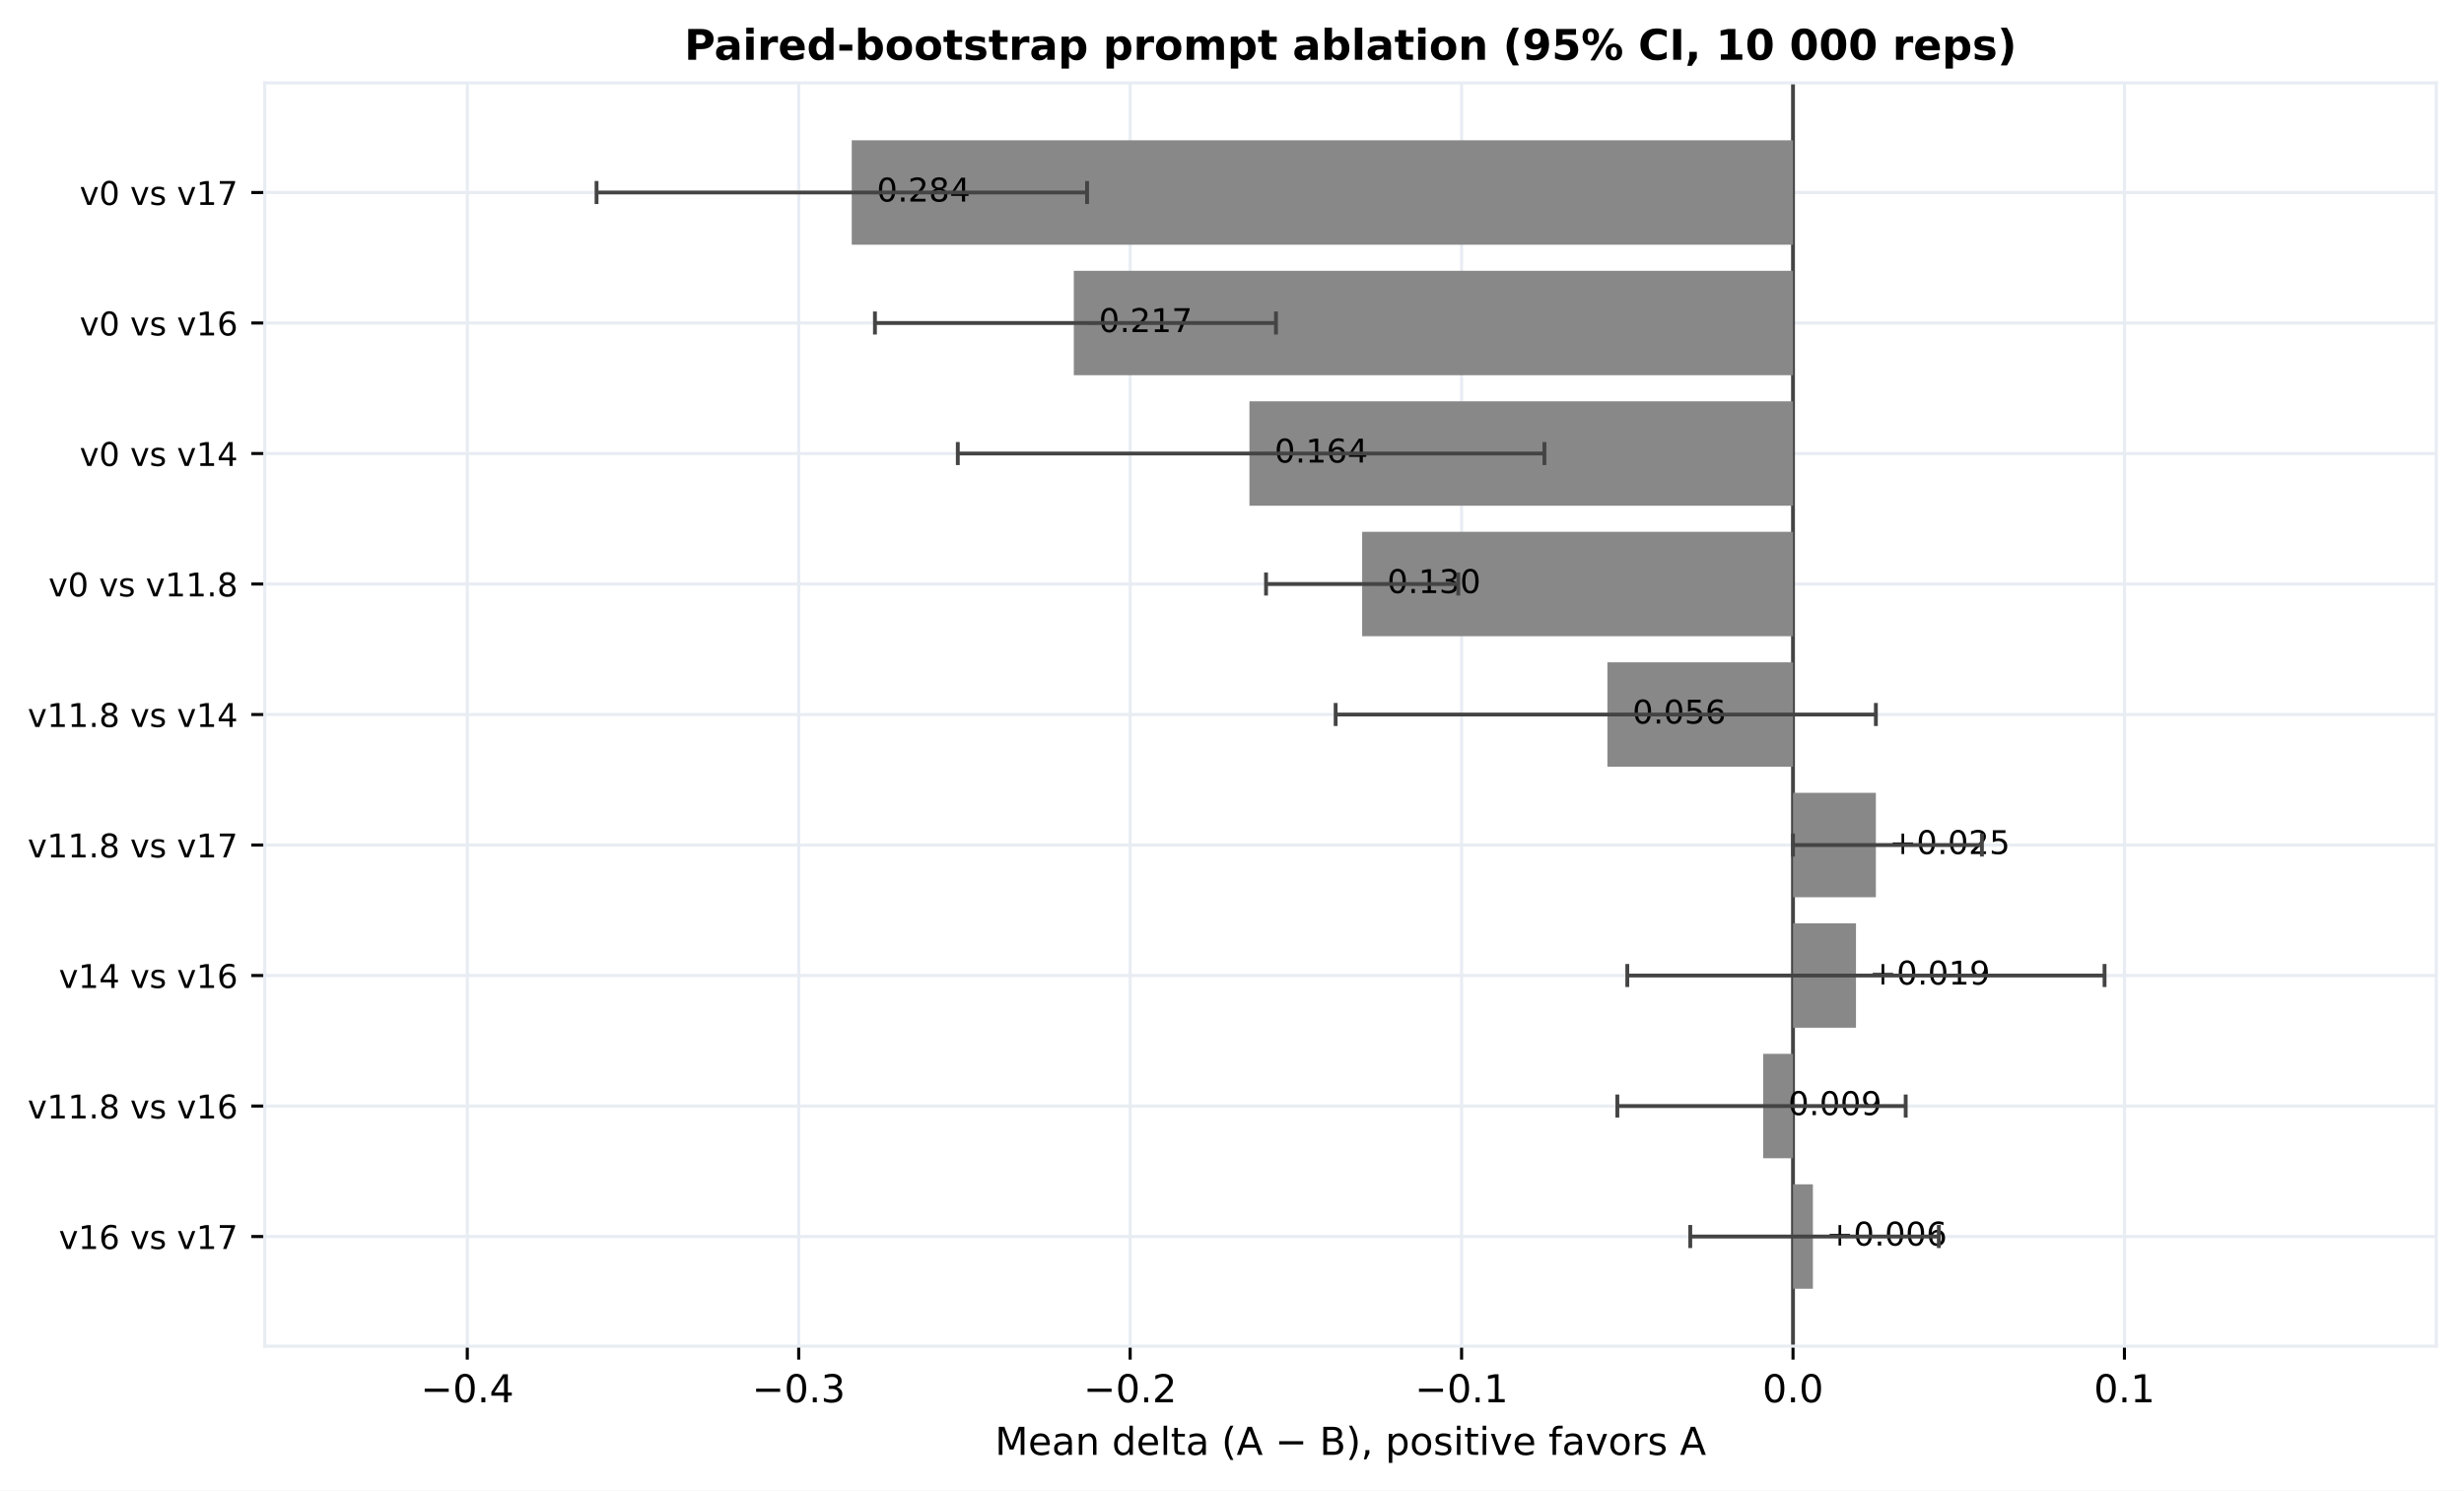
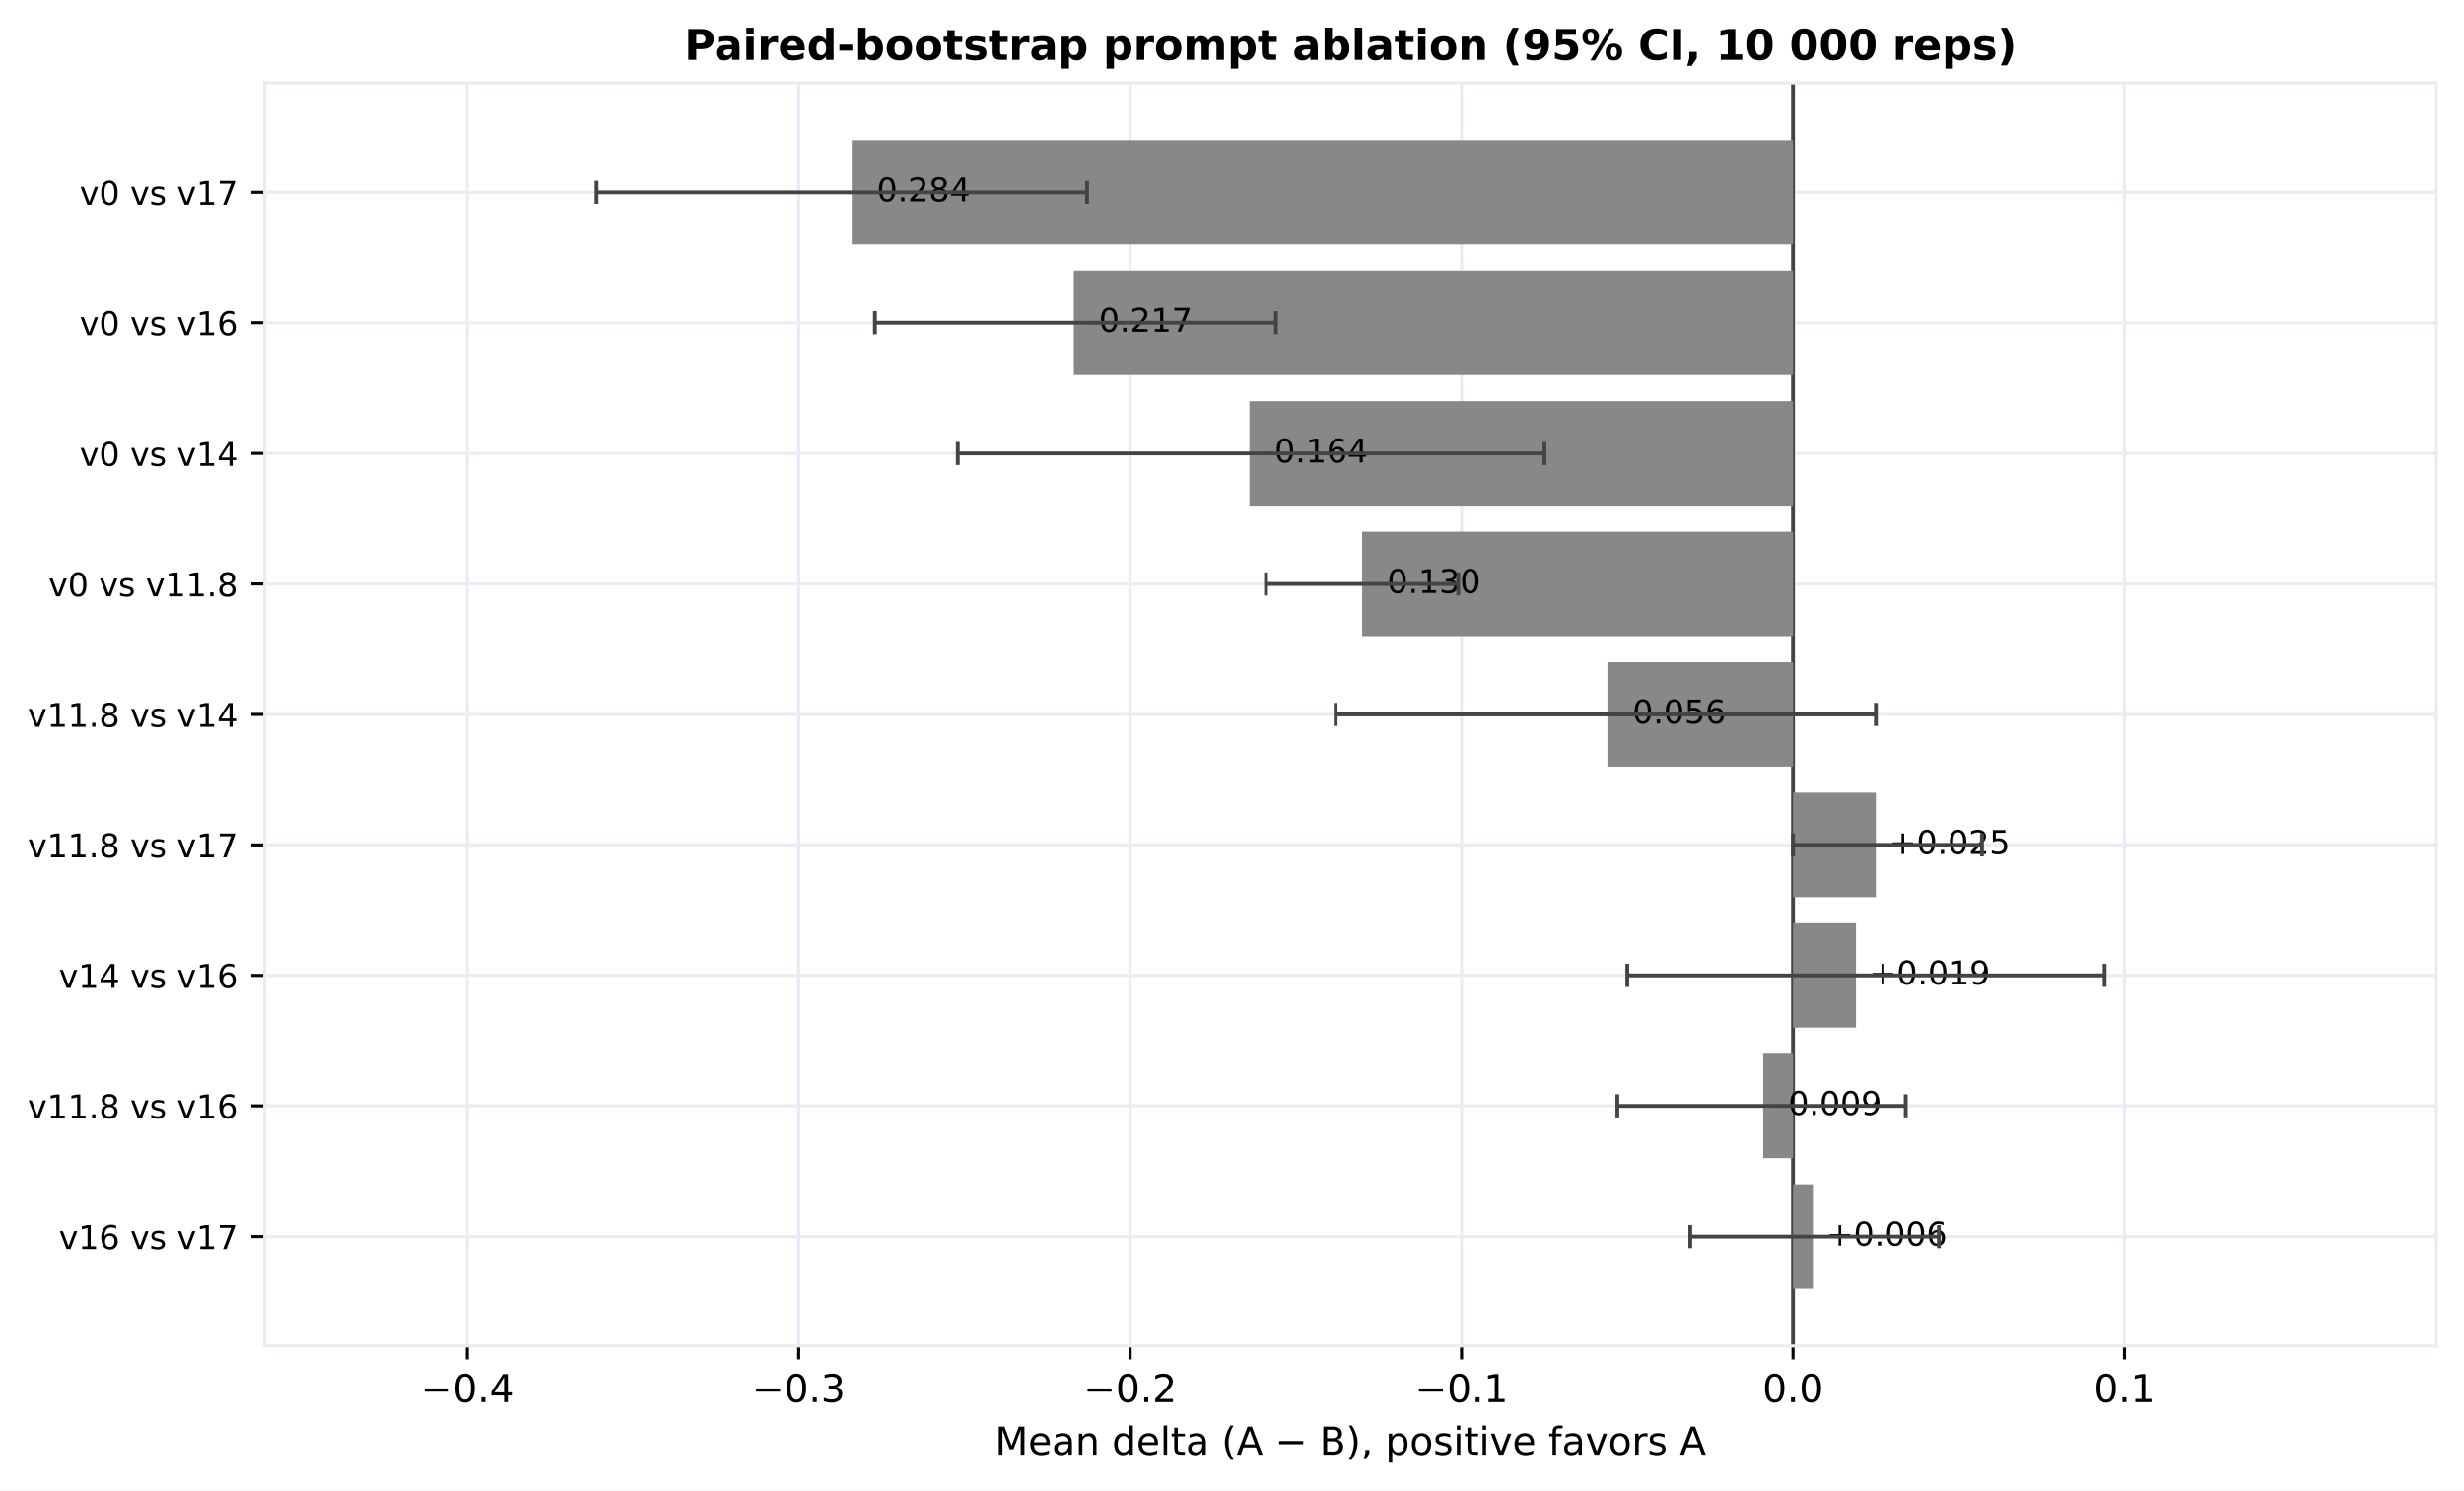
- <svg xmlns="http://www.w3.org/2000/svg" xmlns:xlink="http://www.w3.org/1999/xlink" width="640.836pt" height="387.715pt" viewBox="0 0 640.836 387.715" version="1.1">
+ <svg xmlns="http://www.w3.org/2000/svg" xmlns:xlink="http://www.w3.org/1999/xlink" width="640.926pt" height="387.715pt" viewBox="0 0 640.926 387.715" version="1.1">
  <defs>
    <style type="text/css">*{stroke-linejoin: round; stroke-linecap: butt}</style>
  </defs>
  <g id="figure_1">
    <g id="patch_1">
-       <path d="M 0 387.715  L 640.836 387.715  L 640.836 0  L 0 0  z " style="fill: #ffffff" />
+       <path d="M 0 387.715  L 640.926 387.715  L 640.926 0  L 0 0  z " style="fill: #ffffff" />
    </g>
    <g id="axes_1">
      <g id="patch_2">
-         <path d="M 68.866 350.158  L 633.636 350.158  L 633.636 21.558  L 68.866 21.558  z " style="fill: #ffffff" />
+         <path d="M 68.866 350.158  L 633.726 350.158  L 633.726 21.558  L 68.866 21.558  z " style="fill: #ffffff" />
      </g>
      <g id="matplotlib.axis_1">
        <g id="xtick_1">
          <g id="line2d_1">
-             <path d="M 121.533 350.158  L 121.533 21.558  " clip-path="url(#pea51287541)" style="fill: none; stroke: #e8ecf3; stroke-width: 0.8; stroke-linecap: square" />
+             <path d="M 121.541 350.158  L 121.541 21.558  " clip-path="url(#p453f680dce)" style="fill: none; stroke: #e8ecf3; stroke-width: 0.8; stroke-linecap: square" />
          </g>
          <g id="line2d_2">
            <defs>
-               <path id="m5e99b5006a" d="M 0 0  L 0 3.5  " style="stroke: #000000; stroke-width: 0.8" />
+               <path id="m43fdced577" d="M 0 0  L 0 3.5  " style="stroke: #000000; stroke-width: 0.8" />
            </defs>
            <g>
-               <use xlink:href="#m5e99b5006a" x="121.533" y="350.158" style="stroke: #000000; stroke-width: 0.8" />
+               <use xlink:href="#m43fdced577" x="121.541" y="350.158" style="stroke: #000000; stroke-width: 0.8" />
            </g>
          </g>
          <g id="text_1">
-             <text style="font-size: 10px; font-family: 'DejaVu Sans'; text-anchor: middle" x="121.533" y="364.757" transform="rotate(-0 121.5327 364.7567)">−0.4</text>
+             <text style="font: 10px 'DejaVu Sans'; text-anchor: middle" x="121.541" y="364.757" transform="rotate(-0 121.5411 364.7567)">−0.4</text>
          </g>
        </g>
        <g id="xtick_2">
          <g id="line2d_3">
-             <path d="M 207.731 350.158  L 207.731 21.558  " clip-path="url(#pea51287541)" style="fill: none; stroke: #e8ecf3; stroke-width: 0.8; stroke-linecap: square" />
+             <path d="M 207.753 350.158  L 207.753 21.558  " clip-path="url(#p453f680dce)" style="fill: none; stroke: #e8ecf3; stroke-width: 0.8; stroke-linecap: square" />
          </g>
          <g id="line2d_4">
            <g>
-               <use xlink:href="#m5e99b5006a" x="207.731" y="350.158" style="stroke: #000000; stroke-width: 0.8" />
+               <use xlink:href="#m43fdced577" x="207.753" y="350.158" style="stroke: #000000; stroke-width: 0.8" />
            </g>
          </g>
          <g id="text_2">
-             <text style="font-size: 10px; font-family: 'DejaVu Sans'; text-anchor: middle" x="207.731" y="364.757" transform="rotate(-0 207.7308 364.7567)">−0.3</text>
+             <text style="font: 10px 'DejaVu Sans'; text-anchor: middle" x="207.753" y="364.757" transform="rotate(-0 207.7529 364.7567)">−0.3</text>
          </g>
        </g>
        <g id="xtick_3">
          <g id="line2d_5">
-             <path d="M 293.929 350.158  L 293.929 21.558  " clip-path="url(#pea51287541)" style="fill: none; stroke: #e8ecf3; stroke-width: 0.8; stroke-linecap: square" />
+             <path d="M 293.965 350.158  L 293.965 21.558  " clip-path="url(#p453f680dce)" style="fill: none; stroke: #e8ecf3; stroke-width: 0.8; stroke-linecap: square" />
          </g>
          <g id="line2d_6">
            <g>
-               <use xlink:href="#m5e99b5006a" x="293.929" y="350.158" style="stroke: #000000; stroke-width: 0.8" />
+               <use xlink:href="#m43fdced577" x="293.965" y="350.158" style="stroke: #000000; stroke-width: 0.8" />
            </g>
          </g>
          <g id="text_3">
-             <text style="font-size: 10px; font-family: 'DejaVu Sans'; text-anchor: middle" x="293.929" y="364.757" transform="rotate(-0 293.9289 364.7567)">−0.2</text>
+             <text style="font: 10px 'DejaVu Sans'; text-anchor: middle" x="293.965" y="364.757" transform="rotate(-0 293.9647 364.7567)">−0.2</text>
          </g>
        </g>
        <g id="xtick_4">
          <g id="line2d_7">
-             <path d="M 380.127 350.158  L 380.127 21.558  " clip-path="url(#pea51287541)" style="fill: none; stroke: #e8ecf3; stroke-width: 0.8; stroke-linecap: square" />
+             <path d="M 380.177 350.158  L 380.177 21.558  " clip-path="url(#p453f680dce)" style="fill: none; stroke: #e8ecf3; stroke-width: 0.8; stroke-linecap: square" />
          </g>
          <g id="line2d_8">
            <g>
-               <use xlink:href="#m5e99b5006a" x="380.127" y="350.158" style="stroke: #000000; stroke-width: 0.8" />
+               <use xlink:href="#m43fdced577" x="380.177" y="350.158" style="stroke: #000000; stroke-width: 0.8" />
            </g>
          </g>
          <g id="text_4">
-             <text style="font-size: 10px; font-family: 'DejaVu Sans'; text-anchor: middle" x="380.127" y="364.757" transform="rotate(-0 380.127 364.7567)">−0.1</text>
+             <text style="font: 10px 'DejaVu Sans'; text-anchor: middle" x="380.177" y="364.757" transform="rotate(-0 380.1766 364.7567)">−0.1</text>
          </g>
        </g>
        <g id="xtick_5">
          <g id="line2d_9">
-             <path d="M 466.325 350.158  L 466.325 21.558  " clip-path="url(#pea51287541)" style="fill: none; stroke: #e8ecf3; stroke-width: 0.8; stroke-linecap: square" />
+             <path d="M 466.388 350.158  L 466.388 21.558  " clip-path="url(#p453f680dce)" style="fill: none; stroke: #e8ecf3; stroke-width: 0.8; stroke-linecap: square" />
          </g>
          <g id="line2d_10">
            <g>
-               <use xlink:href="#m5e99b5006a" x="466.325" y="350.158" style="stroke: #000000; stroke-width: 0.8" />
+               <use xlink:href="#m43fdced577" x="466.388" y="350.158" style="stroke: #000000; stroke-width: 0.8" />
            </g>
          </g>
          <g id="text_5">
-             <text style="font-size: 10px; font-family: 'DejaVu Sans'; text-anchor: middle" x="466.325" y="364.757" transform="rotate(-0 466.3251 364.7567)">0.0</text>
+             <text style="font: 10px 'DejaVu Sans'; text-anchor: middle" x="466.388" y="364.757" transform="rotate(-0 466.3884 364.7567)">0.0</text>
          </g>
        </g>
        <g id="xtick_6">
          <g id="line2d_11">
-             <path d="M 552.523 350.158  L 552.523 21.558  " clip-path="url(#pea51287541)" style="fill: none; stroke: #e8ecf3; stroke-width: 0.8; stroke-linecap: square" />
+             <path d="M 552.6 350.158  L 552.6 21.558  " clip-path="url(#p453f680dce)" style="fill: none; stroke: #e8ecf3; stroke-width: 0.8; stroke-linecap: square" />
          </g>
          <g id="line2d_12">
            <g>
-               <use xlink:href="#m5e99b5006a" x="552.523" y="350.158" style="stroke: #000000; stroke-width: 0.8" />
+               <use xlink:href="#m43fdced577" x="552.6" y="350.158" style="stroke: #000000; stroke-width: 0.8" />
            </g>
          </g>
          <g id="text_6">
-             <text style="font-size: 10px; font-family: 'DejaVu Sans'; text-anchor: middle" x="552.523" y="364.757" transform="rotate(-0 552.5232 364.7567)">0.1</text>
+             <text style="font: 10px 'DejaVu Sans'; text-anchor: middle" x="552.6" y="364.757" transform="rotate(-0 552.6003 364.7567)">0.1</text>
          </g>
        </g>
        <g id="text_7">
-           <text style="font-size: 10px; font-family: 'DejaVu Sans'; text-anchor: middle" x="351.251" y="378.435" transform="rotate(-0 351.2506 378.4348)">Mean delta (A − B), positive favors A</text>
+           <text style="font: 10px 'DejaVu Sans'; text-anchor: middle" x="351.296" y="378.435" transform="rotate(-0 351.2956 378.4348)">Mean delta (A − B), positive favors A</text>
        </g>
      </g>
      <g id="matplotlib.axis_2">
        <g id="ytick_1">
          <g id="line2d_13">
-             <path d="M 68.866 321.643  L 633.636 321.643  " clip-path="url(#pea51287541)" style="fill: none; stroke: #e8ecf3; stroke-width: 0.8; stroke-linecap: square" />
+             <path d="M 68.866 321.643  L 633.726 321.643  " clip-path="url(#p453f680dce)" style="fill: none; stroke: #e8ecf3; stroke-width: 0.8; stroke-linecap: square" />
          </g>
          <g id="line2d_14">
            <defs>
-               <path id="maa7526cc10" d="M 0 0  L -3.5 0  " style="stroke: #000000; stroke-width: 0.8" />
+               <path id="ma6affc3d09" d="M 0 0  L -3.5 0  " style="stroke: #000000; stroke-width: 0.8" />
            </defs>
            <g>
-               <use xlink:href="#maa7526cc10" x="68.866" y="321.643" style="stroke: #000000; stroke-width: 0.8" />
+               <use xlink:href="#ma6affc3d09" x="68.866" y="321.643" style="stroke: #000000; stroke-width: 0.8" />
            </g>
          </g>
          <g id="text_8">
-             <text style="font-size: 8.5px; font-family: 'DejaVu Sans'; text-anchor: end" x="61.866" y="324.873" transform="rotate(-0 61.86563 324.8727)">v16 vs v17</text>
+             <text style="font: 8.5px 'DejaVu Sans'; text-anchor: end" x="61.866" y="324.873" transform="rotate(-0 61.86563 324.8727)">v16 vs v17</text>
          </g>
        </g>
        <g id="ytick_2">
          <g id="line2d_15">
-             <path d="M 68.866 287.697  L 633.636 287.697  " clip-path="url(#pea51287541)" style="fill: none; stroke: #e8ecf3; stroke-width: 0.8; stroke-linecap: square" />
+             <path d="M 68.866 287.697  L 633.726 287.697  " clip-path="url(#p453f680dce)" style="fill: none; stroke: #e8ecf3; stroke-width: 0.8; stroke-linecap: square" />
          </g>
          <g id="line2d_16">
            <g>
-               <use xlink:href="#maa7526cc10" x="68.866" y="287.697" style="stroke: #000000; stroke-width: 0.8" />
+               <use xlink:href="#ma6affc3d09" x="68.866" y="287.697" style="stroke: #000000; stroke-width: 0.8" />
            </g>
          </g>
          <g id="text_9">
-             <text style="font-size: 8.5px; font-family: 'DejaVu Sans'; text-anchor: end" x="61.866" y="290.926" transform="rotate(-0 61.86563 290.9265)">v11.8 vs v16</text>
+             <text style="font: 8.5px 'DejaVu Sans'; text-anchor: end" x="61.866" y="290.926" transform="rotate(-0 61.86563 290.9265)">v11.8 vs v16</text>
          </g>
        </g>
        <g id="ytick_3">
          <g id="line2d_17">
-             <path d="M 68.866 253.751  L 633.636 253.751  " clip-path="url(#pea51287541)" style="fill: none; stroke: #e8ecf3; stroke-width: 0.8; stroke-linecap: square" />
+             <path d="M 68.866 253.751  L 633.726 253.751  " clip-path="url(#p453f680dce)" style="fill: none; stroke: #e8ecf3; stroke-width: 0.8; stroke-linecap: square" />
          </g>
          <g id="line2d_18">
            <g>
-               <use xlink:href="#maa7526cc10" x="68.866" y="253.751" style="stroke: #000000; stroke-width: 0.8" />
+               <use xlink:href="#ma6affc3d09" x="68.866" y="253.751" style="stroke: #000000; stroke-width: 0.8" />
            </g>
          </g>
          <g id="text_10">
-             <text style="font-size: 8.5px; font-family: 'DejaVu Sans'; text-anchor: end" x="61.866" y="256.98" transform="rotate(-0 61.86563 256.9802)">v14 vs v16</text>
+             <text style="font: 8.5px 'DejaVu Sans'; text-anchor: end" x="61.866" y="256.98" transform="rotate(-0 61.86563 256.9802)">v14 vs v16</text>
          </g>
        </g>
        <g id="ytick_4">
          <g id="line2d_19">
-             <path d="M 68.866 219.805  L 633.636 219.805  " clip-path="url(#pea51287541)" style="fill: none; stroke: #e8ecf3; stroke-width: 0.8; stroke-linecap: square" />
+             <path d="M 68.866 219.805  L 633.726 219.805  " clip-path="url(#p453f680dce)" style="fill: none; stroke: #e8ecf3; stroke-width: 0.8; stroke-linecap: square" />
          </g>
          <g id="line2d_20">
            <g>
-               <use xlink:href="#maa7526cc10" x="68.866" y="219.805" style="stroke: #000000; stroke-width: 0.8" />
+               <use xlink:href="#ma6affc3d09" x="68.866" y="219.805" style="stroke: #000000; stroke-width: 0.8" />
            </g>
          </g>
          <g id="text_11">
-             <text style="font-size: 8.5px; font-family: 'DejaVu Sans'; text-anchor: end" x="61.866" y="223.034" transform="rotate(-0 61.86563 223.0339)">v11.8 vs v17</text>
+             <text style="font: 8.5px 'DejaVu Sans'; text-anchor: end" x="61.866" y="223.034" transform="rotate(-0 61.86563 223.0339)">v11.8 vs v17</text>
          </g>
        </g>
        <g id="ytick_5">
          <g id="line2d_21">
-             <path d="M 68.866 185.858  L 633.636 185.858  " clip-path="url(#pea51287541)" style="fill: none; stroke: #e8ecf3; stroke-width: 0.8; stroke-linecap: square" />
+             <path d="M 68.866 185.858  L 633.726 185.858  " clip-path="url(#p453f680dce)" style="fill: none; stroke: #e8ecf3; stroke-width: 0.8; stroke-linecap: square" />
          </g>
          <g id="line2d_22">
            <g>
-               <use xlink:href="#maa7526cc10" x="68.866" y="185.858" style="stroke: #000000; stroke-width: 0.8" />
+               <use xlink:href="#ma6affc3d09" x="68.866" y="185.858" style="stroke: #000000; stroke-width: 0.8" />
            </g>
          </g>
          <g id="text_12">
-             <text style="font-size: 8.5px; font-family: 'DejaVu Sans'; text-anchor: end" x="61.866" y="189.088" transform="rotate(-0 61.86563 189.0876)">v11.8 vs v14</text>
+             <text style="font: 8.5px 'DejaVu Sans'; text-anchor: end" x="61.866" y="189.088" transform="rotate(-0 61.86563 189.0876)">v11.8 vs v14</text>
          </g>
        </g>
        <g id="ytick_6">
          <g id="line2d_23">
-             <path d="M 68.866 151.912  L 633.636 151.912  " clip-path="url(#pea51287541)" style="fill: none; stroke: #e8ecf3; stroke-width: 0.8; stroke-linecap: square" />
+             <path d="M 68.866 151.912  L 633.726 151.912  " clip-path="url(#p453f680dce)" style="fill: none; stroke: #e8ecf3; stroke-width: 0.8; stroke-linecap: square" />
          </g>
          <g id="line2d_24">
            <g>
-               <use xlink:href="#maa7526cc10" x="68.866" y="151.912" style="stroke: #000000; stroke-width: 0.8" />
+               <use xlink:href="#ma6affc3d09" x="68.866" y="151.912" style="stroke: #000000; stroke-width: 0.8" />
            </g>
          </g>
          <g id="text_13">
-             <text style="font-size: 8.5px; font-family: 'DejaVu Sans'; text-anchor: end" x="61.866" y="155.141" transform="rotate(-0 61.86563 155.1413)">v0 vs v11.8</text>
+             <text style="font: 8.5px 'DejaVu Sans'; text-anchor: end" x="61.866" y="155.141" transform="rotate(-0 61.86563 155.1413)">v0 vs v11.8</text>
          </g>
        </g>
        <g id="ytick_7">
          <g id="line2d_25">
-             <path d="M 68.866 117.966  L 633.636 117.966  " clip-path="url(#pea51287541)" style="fill: none; stroke: #e8ecf3; stroke-width: 0.8; stroke-linecap: square" />
+             <path d="M 68.866 117.966  L 633.726 117.966  " clip-path="url(#p453f680dce)" style="fill: none; stroke: #e8ecf3; stroke-width: 0.8; stroke-linecap: square" />
          </g>
          <g id="line2d_26">
            <g>
-               <use xlink:href="#maa7526cc10" x="68.866" y="117.966" style="stroke: #000000; stroke-width: 0.8" />
+               <use xlink:href="#ma6affc3d09" x="68.866" y="117.966" style="stroke: #000000; stroke-width: 0.8" />
            </g>
          </g>
          <g id="text_14">
-             <text style="font-size: 8.5px; font-family: 'DejaVu Sans'; text-anchor: end" x="61.866" y="121.195" transform="rotate(-0 61.86563 121.1951)">v0 vs v14</text>
+             <text style="font: 8.5px 'DejaVu Sans'; text-anchor: end" x="61.866" y="121.195" transform="rotate(-0 61.86563 121.1951)">v0 vs v14</text>
          </g>
        </g>
        <g id="ytick_8">
          <g id="line2d_27">
-             <path d="M 68.866 84.019  L 633.636 84.019  " clip-path="url(#pea51287541)" style="fill: none; stroke: #e8ecf3; stroke-width: 0.8; stroke-linecap: square" />
+             <path d="M 68.866 84.019  L 633.726 84.019  " clip-path="url(#p453f680dce)" style="fill: none; stroke: #e8ecf3; stroke-width: 0.8; stroke-linecap: square" />
          </g>
          <g id="line2d_28">
            <g>
-               <use xlink:href="#maa7526cc10" x="68.866" y="84.019" style="stroke: #000000; stroke-width: 0.8" />
+               <use xlink:href="#ma6affc3d09" x="68.866" y="84.019" style="stroke: #000000; stroke-width: 0.8" />
            </g>
          </g>
          <g id="text_15">
-             <text style="font-size: 8.5px; font-family: 'DejaVu Sans'; text-anchor: end" x="61.866" y="87.249" transform="rotate(-0 61.86563 87.24877)">v0 vs v16</text>
+             <text style="font: 8.5px 'DejaVu Sans'; text-anchor: end" x="61.866" y="87.249" transform="rotate(-0 61.86563 87.24877)">v0 vs v16</text>
          </g>
        </g>
        <g id="ytick_9">
          <g id="line2d_29">
-             <path d="M 68.866 50.073  L 633.636 50.073  " clip-path="url(#pea51287541)" style="fill: none; stroke: #e8ecf3; stroke-width: 0.8; stroke-linecap: square" />
+             <path d="M 68.866 50.073  L 633.726 50.073  " clip-path="url(#p453f680dce)" style="fill: none; stroke: #e8ecf3; stroke-width: 0.8; stroke-linecap: square" />
          </g>
          <g id="line2d_30">
            <g>
-               <use xlink:href="#maa7526cc10" x="68.866" y="50.073" style="stroke: #000000; stroke-width: 0.8" />
+               <use xlink:href="#ma6affc3d09" x="68.866" y="50.073" style="stroke: #000000; stroke-width: 0.8" />
            </g>
          </g>
          <g id="text_16">
-             <text style="font-size: 8.5px; font-family: 'DejaVu Sans'; text-anchor: end" x="61.866" y="53.302" transform="rotate(-0 61.86563 53.30249)">v0 vs v17</text>
+             <text style="font: 8.5px 'DejaVu Sans'; text-anchor: end" x="61.866" y="53.302" transform="rotate(-0 61.86563 53.30249)">v0 vs v17</text>
          </g>
        </g>
      </g>
      <g id="line2d_31">
-         <path d="M 466.325 350.158  L 466.325 21.558  " clip-path="url(#pea51287541)" style="fill: none; stroke: #444444; stroke-linecap: square" />
+         <path d="M 466.388 350.158  L 466.388 21.558  " clip-path="url(#p453f680dce)" style="fill: none; stroke: #444444; stroke-linecap: square" />
      </g>
      <g id="patch_3">
        <path d="M 68.866 350.158  L 68.866 21.558  " style="fill: none; stroke: #e8ecf3; stroke-width: 0.8; stroke-linejoin: miter; stroke-linecap: square" />
      </g>
      <g id="patch_4">
-         <path d="M 633.636 350.158  L 633.636 21.558  " style="fill: none; stroke: #e8ecf3; stroke-width: 0.8; stroke-linejoin: miter; stroke-linecap: square" />
+         <path d="M 633.726 350.158  L 633.726 21.558  " style="fill: none; stroke: #e8ecf3; stroke-width: 0.8; stroke-linejoin: miter; stroke-linecap: square" />
      </g>
      <g id="patch_5">
-         <path d="M 68.866 350.158  L 633.636 350.158  " style="fill: none; stroke: #e8ecf3; stroke-width: 0.8; stroke-linejoin: miter; stroke-linecap: square" />
+         <path d="M 68.866 350.158  L 633.726 350.158  " style="fill: none; stroke: #e8ecf3; stroke-width: 0.8; stroke-linejoin: miter; stroke-linecap: square" />
      </g>
      <g id="patch_6">
-         <path d="M 68.866 21.558  L 633.636 21.558  " style="fill: none; stroke: #e8ecf3; stroke-width: 0.8; stroke-linejoin: miter; stroke-linecap: square" />
+         <path d="M 68.866 21.558  L 633.726 21.558  " style="fill: none; stroke: #e8ecf3; stroke-width: 0.8; stroke-linejoin: miter; stroke-linecap: square" />
      </g>
      <g id="patch_7">
-         <path d="M 466.325 335.222  L 471.497 335.222  L 471.497 308.065  L 466.325 308.065  z " clip-path="url(#pea51287541)" style="fill: #888888" />
+         <path d="M 466.388 335.222  L 471.561 335.222  L 471.561 308.065  L 466.388 308.065  z " clip-path="url(#p453f680dce)" style="fill: #888888" />
      </g>
      <g id="patch_8">
-         <path d="M 466.325 301.276  L 458.567 301.276  L 458.567 274.119  L 466.325 274.119  z " clip-path="url(#pea51287541)" style="fill: #888888" />
+         <path d="M 466.388 301.276  L 458.629 301.276  L 458.629 274.119  L 466.388 274.119  z " clip-path="url(#p453f680dce)" style="fill: #888888" />
      </g>
      <g id="patch_9">
-         <path d="M 466.325 267.329  L 482.703 267.329  L 482.703 240.172  L 466.325 240.172  z " clip-path="url(#pea51287541)" style="fill: #888888" />
+         <path d="M 466.388 267.329  L 482.769 267.329  L 482.769 240.172  L 466.388 240.172  z " clip-path="url(#p453f680dce)" style="fill: #888888" />
      </g>
      <g id="patch_10">
-         <path d="M 466.325 233.383  L 487.875 233.383  L 487.875 206.226  L 466.325 206.226  z " clip-path="url(#pea51287541)" style="fill: #888888" />
+         <path d="M 466.388 233.383  L 487.941 233.383  L 487.941 206.226  L 466.388 206.226  z " clip-path="url(#p453f680dce)" style="fill: #888888" />
      </g>
      <g id="patch_11">
-         <path d="M 466.325 199.437  L 418.054 199.437  L 418.054 172.28  L 466.325 172.28  z " clip-path="url(#pea51287541)" style="fill: #888888" />
+         <path d="M 466.388 199.437  L 418.11 199.437  L 418.11 172.28  L 466.388 172.28  z " clip-path="url(#p453f680dce)" style="fill: #888888" />
      </g>
      <g id="patch_12">
-         <path d="M 466.325 165.491  L 354.268 165.491  L 354.268 138.333  L 466.325 138.333  z " clip-path="url(#pea51287541)" style="fill: #888888" />
+         <path d="M 466.388 165.491  L 354.313 165.491  L 354.313 138.333  L 466.388 138.333  z " clip-path="url(#p453f680dce)" style="fill: #888888" />
      </g>
      <g id="patch_13">
-         <path d="M 466.325 131.544  L 324.96 131.544  L 324.96 104.387  L 466.325 104.387  z " clip-path="url(#pea51287541)" style="fill: #888888" />
+         <path d="M 466.388 131.544  L 325.001 131.544  L 325.001 104.387  L 466.388 104.387  z " clip-path="url(#p453f680dce)" style="fill: #888888" />
      </g>
      <g id="patch_14">
-         <path d="M 466.325 97.598  L 279.275 97.598  L 279.275 70.441  L 466.325 70.441  z " clip-path="url(#pea51287541)" style="fill: #888888" />
+         <path d="M 466.388 97.598  L 279.309 97.598  L 279.309 70.441  L 466.388 70.441  z " clip-path="url(#p453f680dce)" style="fill: #888888" />
      </g>
      <g id="patch_15">
-         <path d="M 466.325 63.652  L 221.522 63.652  L 221.522 36.495  L 466.325 36.495  z " clip-path="url(#pea51287541)" style="fill: #888888" />
+         <path d="M 466.388 63.652  L 221.547 63.652  L 221.547 36.495  L 466.388 36.495  z " clip-path="url(#p453f680dce)" style="fill: #888888" />
      </g>
      <g id="text_17">
-         <text style="font-size: 8.5px; font-family: 'DejaVu Sans'; text-anchor: start" x="474.945" y="323.989" transform="rotate(-0 474.9449 323.9889)">+0.006</text>
+         <text style="font: 8.5px 'DejaVu Sans'; text-anchor: start" x="475.01" y="323.989" transform="rotate(-0 475.0096 323.9889)">+0.006</text>
      </g>
      <g id="text_18">
-         <text style="font-size: 8.5px; font-family: 'DejaVu Sans'; text-anchor: start" x="462.015" y="290.043" transform="rotate(-0 462.0152 290.0426)">-0.009</text>
+         <text style="font: 8.5px 'DejaVu Sans'; text-anchor: start" x="462.078" y="290.043" transform="rotate(-0 462.0778 290.0426)">-0.009</text>
      </g>
      <g id="text_19">
-         <text style="font-size: 8.5px; font-family: 'DejaVu Sans'; text-anchor: start" x="486.151" y="256.096" transform="rotate(-0 486.1507 256.0963)">+0.019</text>
+         <text style="font: 8.5px 'DejaVu Sans'; text-anchor: start" x="486.217" y="256.096" transform="rotate(-0 486.2172 256.0963)">+0.019</text>
      </g>
      <g id="text_20">
-         <text style="font-size: 8.5px; font-family: 'DejaVu Sans'; text-anchor: start" x="491.323" y="222.15" transform="rotate(-0 491.3225 222.15)">+0.025</text>
+         <text style="font: 8.5px 'DejaVu Sans'; text-anchor: start" x="491.39" y="222.15" transform="rotate(-0 491.3899 222.15)">+0.025</text>
      </g>
      <g id="text_21">
-         <text style="font-size: 8.5px; font-family: 'DejaVu Sans'; text-anchor: start" x="421.502" y="188.204" transform="rotate(-0 421.5021 188.2038)">-0.056</text>
+         <text style="font: 8.5px 'DejaVu Sans'; text-anchor: start" x="421.558" y="188.204" transform="rotate(-0 421.5583 188.2038)">-0.056</text>
      </g>
      <g id="text_22">
-         <text style="font-size: 8.5px; font-family: 'DejaVu Sans'; text-anchor: start" x="357.715" y="154.257" transform="rotate(-0 357.7155 154.2575)">-0.130</text>
+         <text style="font: 8.5px 'DejaVu Sans'; text-anchor: start" x="357.762" y="154.257" transform="rotate(-0 357.7615 154.2575)">-0.130</text>
      </g>
      <g id="text_23">
-         <text style="font-size: 8.5px; font-family: 'DejaVu Sans'; text-anchor: start" x="328.408" y="120.311" transform="rotate(-0 328.4081 120.3112)">-0.164</text>
+         <text style="font: 8.5px 'DejaVu Sans'; text-anchor: start" x="328.449" y="120.311" transform="rotate(-0 328.4495 120.3112)">-0.164</text>
      </g>
      <g id="text_24">
-         <text style="font-size: 8.5px; font-family: 'DejaVu Sans'; text-anchor: start" x="282.723" y="86.365" transform="rotate(-0 282.7231 86.36491)">-0.217</text>
+         <text style="font: 8.5px 'DejaVu Sans'; text-anchor: start" x="282.757" y="86.365" transform="rotate(-0 282.7572 86.36491)">-0.217</text>
      </g>
      <g id="text_25">
-         <text style="font-size: 8.5px; font-family: 'DejaVu Sans'; text-anchor: start" x="224.97" y="52.419" transform="rotate(-0 224.9704 52.41863)">-0.284</text>
+         <text style="font: 8.5px 'DejaVu Sans'; text-anchor: start" x="224.995" y="52.419" transform="rotate(-0 224.9953 52.41863)">-0.284</text>
      </g>
      <g id="text_26">
-         <text style="font-weight: 700; font-size: 11px; font-family: 'DejaVu Sans'; text-anchor: middle" x="351.251" y="15.558" transform="rotate(-0 351.2506 15.55828)">Paired-bootstrap prompt ablation (95% CI, 10 000 reps)</text>
+         <text style="font: 700 11px 'DejaVu Sans'; text-anchor: middle" x="351.296" y="15.558" transform="rotate(-0 351.2956 15.55828)">Paired-bootstrap prompt ablation (95% CI, 10 000 reps)</text>
      </g>
      <g id="LineCollection_1">
-         <path d="M 439.604 321.643  L 504.252 321.643  " clip-path="url(#pea51287541)" style="fill: none; stroke: #444444" />
-         <path d="M 420.64 287.697  L 495.632 287.697  " clip-path="url(#pea51287541)" style="fill: none; stroke: #444444" />
-         <path d="M 423.226 253.751  L 547.351 253.751  " clip-path="url(#pea51287541)" style="fill: none; stroke: #444444" />
-         <path d="M 466.325 219.805  L 515.458 219.805  " clip-path="url(#pea51287541)" style="fill: none; stroke: #444444" />
-         <path d="M 347.372 185.858  L 487.875 185.858  " clip-path="url(#pea51287541)" style="fill: none; stroke: #444444" />
-         <path d="M 329.27 151.912  L 379.265 151.912  " clip-path="url(#pea51287541)" style="fill: none; stroke: #444444" />
-         <path d="M 249.106 117.966  L 401.677 117.966  " clip-path="url(#pea51287541)" style="fill: none; stroke: #444444" />
-         <path d="M 227.556 84.019  L 331.856 84.019  " clip-path="url(#pea51287541)" style="fill: none; stroke: #444444" />
-         <path d="M 155.15 50.073  L 282.723 50.073  " clip-path="url(#pea51287541)" style="fill: none; stroke: #444444" />
+         <path d="M 439.663 321.643  L 504.322 321.643  " clip-path="url(#p453f680dce)" style="fill: none; stroke: #444444" />
+         <path d="M 420.696 287.697  L 495.7 287.697  " clip-path="url(#p453f680dce)" style="fill: none; stroke: #444444" />
+         <path d="M 423.283 253.751  L 547.428 253.751  " clip-path="url(#p453f680dce)" style="fill: none; stroke: #444444" />
+         <path d="M 466.388 219.805  L 515.529 219.805  " clip-path="url(#p453f680dce)" style="fill: none; stroke: #444444" />
+         <path d="M 347.416 185.858  L 487.941 185.858  " clip-path="url(#p453f680dce)" style="fill: none; stroke: #444444" />
+         <path d="M 329.312 151.912  L 379.314 151.912  " clip-path="url(#p453f680dce)" style="fill: none; stroke: #444444" />
+         <path d="M 249.135 117.966  L 401.73 117.966  " clip-path="url(#p453f680dce)" style="fill: none; stroke: #444444" />
+         <path d="M 227.582 84.019  L 331.898 84.019  " clip-path="url(#p453f680dce)" style="fill: none; stroke: #444444" />
+         <path d="M 155.164 50.073  L 282.757 50.073  " clip-path="url(#p453f680dce)" style="fill: none; stroke: #444444" />
      </g>
      <g id="line2d_32">
        <defs>
-           <path id="mfe89549cd8" d="M 0 3  L 0 -3  " style="stroke: #444444" />
+           <path id="m560f54463b" d="M 0 3  L 0 -3  " style="stroke: #444444" />
        </defs>
-         <g clip-path="url(#pea51287541)">
-           <use xlink:href="#mfe89549cd8" x="439.604" y="321.643" style="fill: #444444; stroke: #444444" />
-           <use xlink:href="#mfe89549cd8" x="420.64" y="287.697" style="fill: #444444; stroke: #444444" />
-           <use xlink:href="#mfe89549cd8" x="423.226" y="253.751" style="fill: #444444; stroke: #444444" />
-           <use xlink:href="#mfe89549cd8" x="466.325" y="219.805" style="fill: #444444; stroke: #444444" />
-           <use xlink:href="#mfe89549cd8" x="347.372" y="185.858" style="fill: #444444; stroke: #444444" />
-           <use xlink:href="#mfe89549cd8" x="329.27" y="151.912" style="fill: #444444; stroke: #444444" />
-           <use xlink:href="#mfe89549cd8" x="249.106" y="117.966" style="fill: #444444; stroke: #444444" />
-           <use xlink:href="#mfe89549cd8" x="227.556" y="84.019" style="fill: #444444; stroke: #444444" />
-           <use xlink:href="#mfe89549cd8" x="155.15" y="50.073" style="fill: #444444; stroke: #444444" />
+         <g clip-path="url(#p453f680dce)">
+           <use xlink:href="#m560f54463b" x="439.663" y="321.643" style="fill: #444444; stroke: #444444" />
+           <use xlink:href="#m560f54463b" x="420.696" y="287.697" style="fill: #444444; stroke: #444444" />
+           <use xlink:href="#m560f54463b" x="423.283" y="253.751" style="fill: #444444; stroke: #444444" />
+           <use xlink:href="#m560f54463b" x="466.388" y="219.805" style="fill: #444444; stroke: #444444" />
+           <use xlink:href="#m560f54463b" x="347.416" y="185.858" style="fill: #444444; stroke: #444444" />
+           <use xlink:href="#m560f54463b" x="329.312" y="151.912" style="fill: #444444; stroke: #444444" />
+           <use xlink:href="#m560f54463b" x="249.135" y="117.966" style="fill: #444444; stroke: #444444" />
+           <use xlink:href="#m560f54463b" x="227.582" y="84.019" style="fill: #444444; stroke: #444444" />
+           <use xlink:href="#m560f54463b" x="155.164" y="50.073" style="fill: #444444; stroke: #444444" />
        </g>
      </g>
      <g id="line2d_33">
-         <g clip-path="url(#pea51287541)">
-           <use xlink:href="#mfe89549cd8" x="504.252" y="321.643" style="fill: #444444; stroke: #444444" />
-           <use xlink:href="#mfe89549cd8" x="495.632" y="287.697" style="fill: #444444; stroke: #444444" />
-           <use xlink:href="#mfe89549cd8" x="547.351" y="253.751" style="fill: #444444; stroke: #444444" />
-           <use xlink:href="#mfe89549cd8" x="515.458" y="219.805" style="fill: #444444; stroke: #444444" />
-           <use xlink:href="#mfe89549cd8" x="487.875" y="185.858" style="fill: #444444; stroke: #444444" />
-           <use xlink:href="#mfe89549cd8" x="379.265" y="151.912" style="fill: #444444; stroke: #444444" />
-           <use xlink:href="#mfe89549cd8" x="401.677" y="117.966" style="fill: #444444; stroke: #444444" />
-           <use xlink:href="#mfe89549cd8" x="331.856" y="84.019" style="fill: #444444; stroke: #444444" />
-           <use xlink:href="#mfe89549cd8" x="282.723" y="50.073" style="fill: #444444; stroke: #444444" />
+         <g clip-path="url(#p453f680dce)">
+           <use xlink:href="#m560f54463b" x="504.322" y="321.643" style="fill: #444444; stroke: #444444" />
+           <use xlink:href="#m560f54463b" x="495.7" y="287.697" style="fill: #444444; stroke: #444444" />
+           <use xlink:href="#m560f54463b" x="547.428" y="253.751" style="fill: #444444; stroke: #444444" />
+           <use xlink:href="#m560f54463b" x="515.529" y="219.805" style="fill: #444444; stroke: #444444" />
+           <use xlink:href="#m560f54463b" x="487.941" y="185.858" style="fill: #444444; stroke: #444444" />
+           <use xlink:href="#m560f54463b" x="379.314" y="151.912" style="fill: #444444; stroke: #444444" />
+           <use xlink:href="#m560f54463b" x="401.73" y="117.966" style="fill: #444444; stroke: #444444" />
+           <use xlink:href="#m560f54463b" x="331.898" y="84.019" style="fill: #444444; stroke: #444444" />
+           <use xlink:href="#m560f54463b" x="282.757" y="50.073" style="fill: #444444; stroke: #444444" />
        </g>
      </g>
    </g>
  </g>
  <defs>
-     <clipPath id="pea51287541">
-       <rect x="68.866" y="21.558" width="564.77" height="328.6" />
+     <clipPath id="p453f680dce">
+       <rect x="68.866" y="21.558" width="564.86" height="328.6" />
    </clipPath>
  </defs>
</svg>
